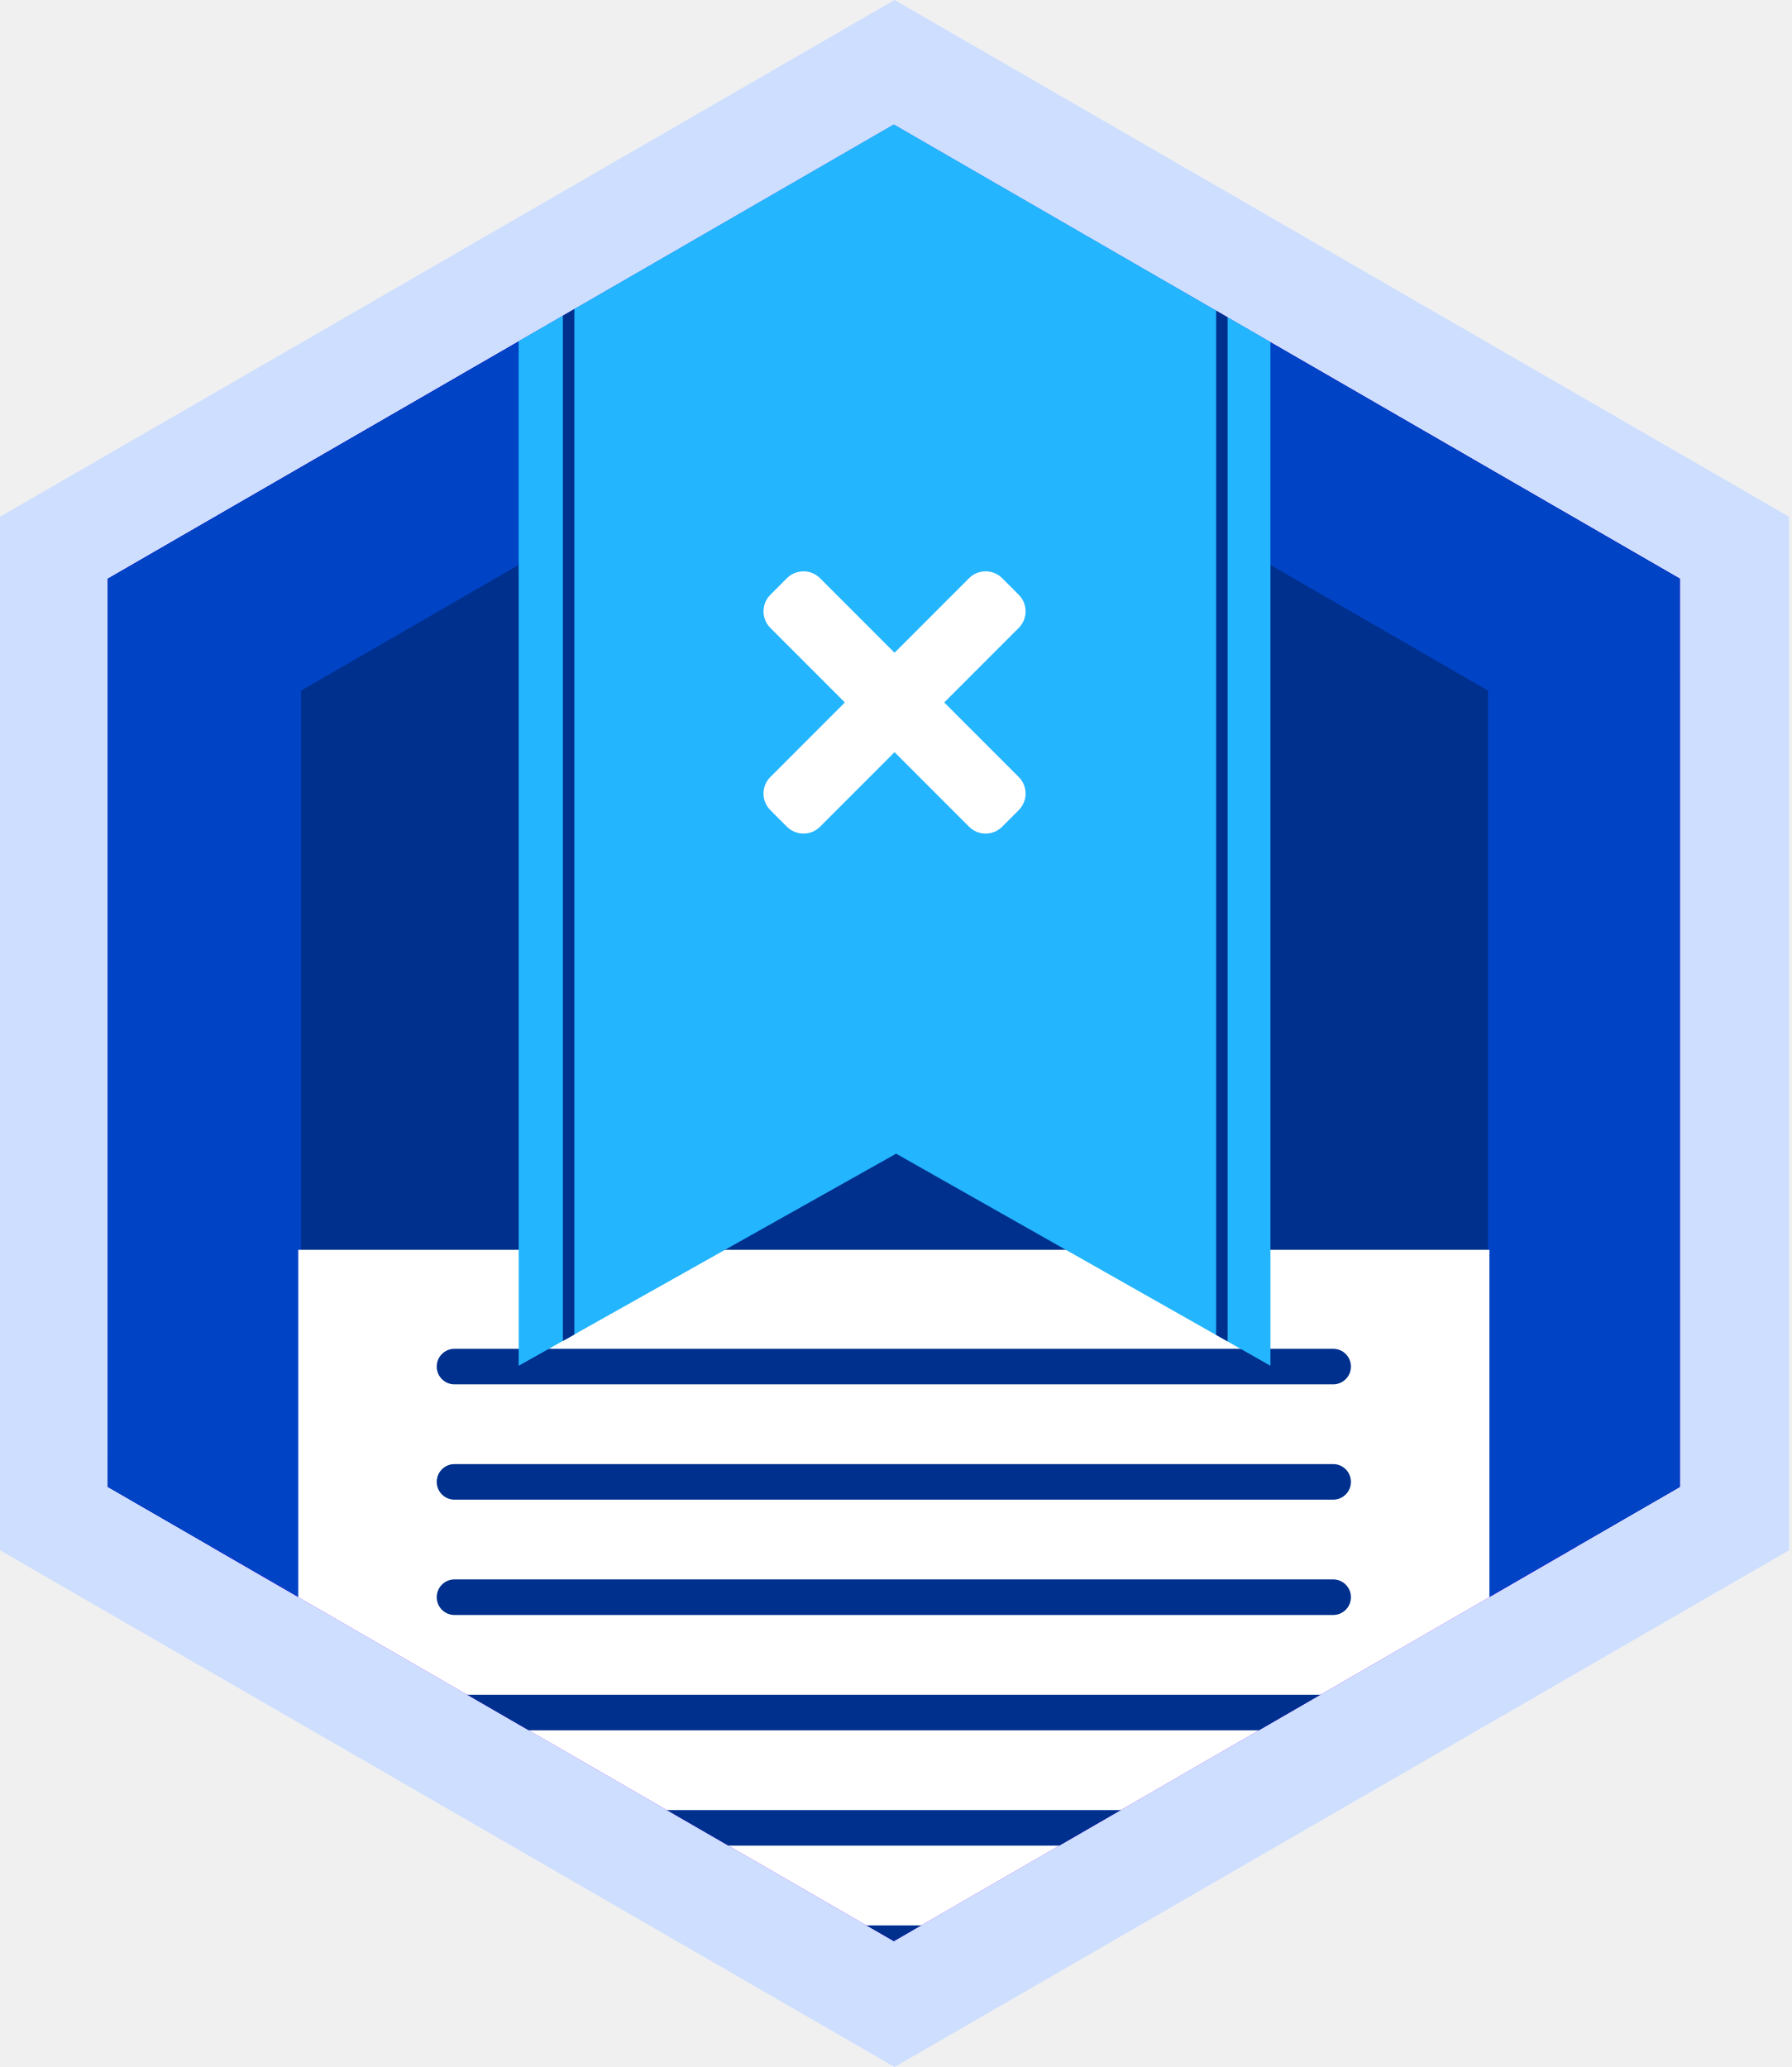
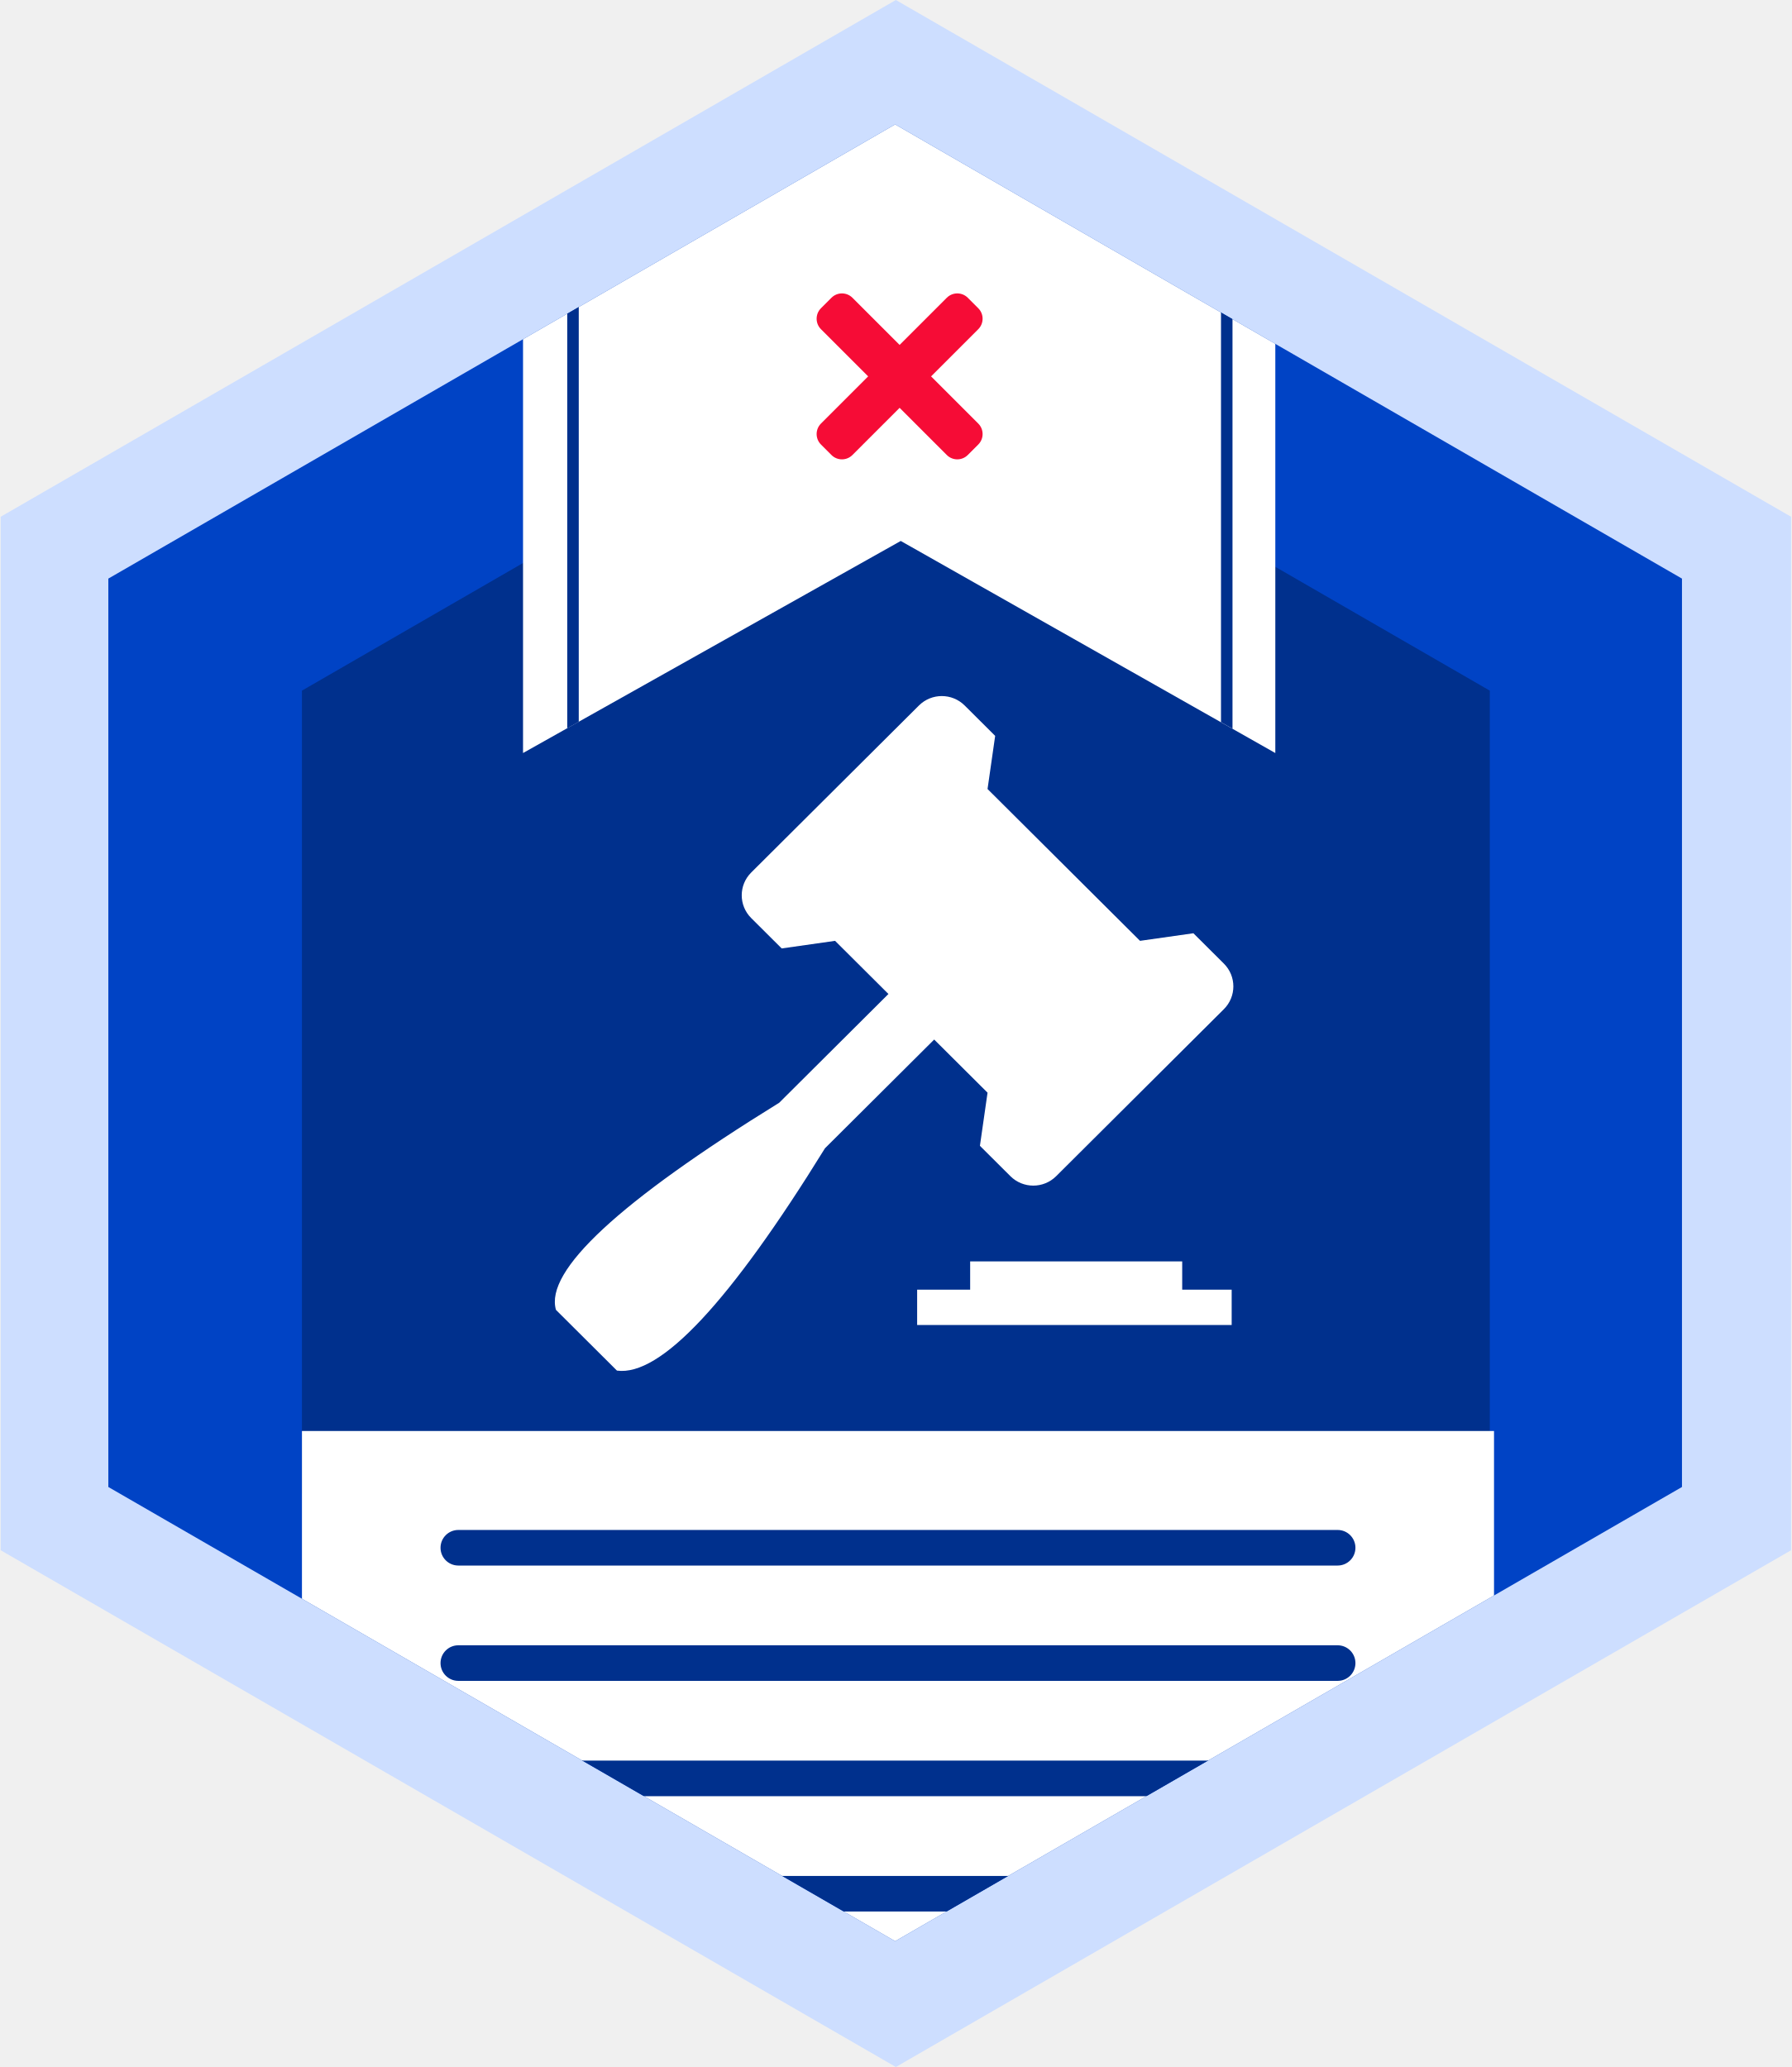
- <svg xmlns="http://www.w3.org/2000/svg" viewBox="0 0 117 135" fill="none" preserveAspectRatio="xMidYMid meet">
-   <path fill-rule="evenodd" clip-rule="evenodd" d="M58.414 0L116.827 33.75V101.25L58.414 135L0 101.25V33.75L58.414 0Z" fill="#CDDEFF" />
-   <mask id="mask0" mask-type="alpha" maskUnits="userSpaceOnUse" x="7" y="8" width="103" height="119">
-     <path d="M58.367 8.126L109.709 37.79V97.118L58.367 126.782L7.025 97.118V37.79L58.367 8.126Z" fill="white" />
-   </mask>
-   <g mask="url(#mask0)">
-     <path d="M58.367 8.126L109.709 37.79V97.118L58.367 126.782L7.025 97.118V37.79L58.367 8.126Z" fill="url(#paint0_linear)" />
-     <path d="M107.963 101.02H13.293V131.676H107.963V101.02Z" fill="#9013FE" />
-     <path fill-rule="evenodd" clip-rule="evenodd" d="M42.528 6.187L32.301 63.899H84.342L74.11 6.187H42.528Z" fill="white" fill-opacity="0.179" />
+ <svg xmlns="http://www.w3.org/2000/svg" xmlns:xlink="http://www.w3.org/1999/xlink" viewBox="0 0 507 585" version="1.1" preserveAspectRatio="xMidYMid meet">
+   <defs>
+     <polygon id="path-1" points="292.3 35.212 514.945 163.756 514.945 420.844 292.3 549.388 69.655 420.844 69.655 163.756" />
+   </defs>
+   <g id="Logos,-Icons,-Illustrations" stroke="none" stroke-width="1" fill="none" fill-rule="evenodd">
+     <g id="jurors-not-approved-copy-3" transform="translate(-39, 0)">
+       <polygon id="Polygon" fill="#CDDEFF" points="292.5 0 545.812 146.25 545.812 438.75 292.5 585 39.188 438.75 39.188 146.25" />
+       <mask id="mask-2" fill="white">
+         <use xlink:href="#path-1" />
+       </mask>
+       <use id="Mask" fill="#0043C5" xlink:href="#path-1" />
+       <polygon id="Polygon" fill="#00308D" mask="url(#mask-2)" points="292.5 98.434 460.566 195.467 460.566 422.692 292.5 486.566 124.434 422.692 124.434 195.467" />
+       <g id="Group" mask="url(#mask-2)">
+         <g transform="translate(187, -143)">
+           <polygon id="Rectangle" fill="#FFFFFF" points="-2.30215846e-12 1.70530257e-13 212.873 1.70530257e-13 212.873 356.122 106.884 296.101 -2.30215846e-12 356.122" />
+           <polygon id="Rectangle" fill="#00308D" points="12.517 48.817 15.769 48.817 15.769 347.294 12.517 349.113" />
+           <polygon id="Rectangle" fill="#00308D" points="197.504 48.817 200.756 48.817 200.756 349.239 197.504 347.398" />
+           <g id="plus-solid" stroke-width="1" fill="none" transform="translate(106.5, 249.5) rotate(-315) translate(-106.5, -249.5) translate(77, 220)">
+             <path d="M54.737,23.178 L35.854,23.178 L35.854,4.295 C35.854,1.978 33.975,0.099 31.658,0.099 L27.462,0.099 C25.145,0.099 23.265,1.978 23.265,4.295 L23.265,23.178 L4.383,23.178 C2.066,23.178 0.186,25.057 0.186,27.374 L0.186,31.57 C0.186,33.888 2.066,35.767 4.383,35.767 L23.265,35.767 L23.265,54.65 C23.265,56.967 25.145,58.846 27.462,58.846 L31.658,58.846 C33.975,58.846 35.854,56.967 35.854,54.65 L35.854,35.767 L54.737,35.767 C57.054,35.767 58.933,33.888 58.933,31.57 L58.933,27.374 C58.933,25.057 57.054,23.178 54.737,23.178 Z" id="Path" fill="#F60C36" fill-rule="nonzero" />
+           </g>
+         </g>
+       </g>
+       <g id="GAVEL" mask="url(#mask-2)" fill="#FFFFFF">
+         <g transform="translate(196, 197)">
+           <path d="M177.523,160 L177.523,168 L191.523,168 L191.523,178 L102.523,178 L102.523,168 L117.523,168 L117.523,160 L177.523,160 Z" id="Combined-Shape" />
+           <path d="M180.69,67.128 L165.589,69.276 L122.443,26.305 L124.6,11.265 L115.971,2.67 C112.397,-0.89 106.602,-0.89 103.028,2.67 L55.567,49.939 C51.992,53.499 51.992,59.271 55.567,62.83 L64.196,71.425 L79.297,69.276 L94.398,84.316 L63.493,115.097 C18.168,143.106 -2.89,162.647 0.318,173.719 L17.577,190.908 C29.875,192.574 49.495,171.601 76.437,127.988 L107.342,97.208 L122.443,112.248 L120.286,127.288 L128.915,135.882 C132.49,139.442 138.285,139.442 141.859,135.882 L189.319,88.613 C192.894,85.054 192.894,79.282 189.319,75.722 L180.69,67.128 Z" id="Path" />
+         </g>
+       </g>
+       <g id="PAPER" mask="url(#mask-2)">
+         <g transform="translate(124.4425, 405)">
+           <rect id="Rectangle" fill="#FFFFFF" x="0" y="0" width="337.315" height="190" />
+           <path d="M293.067,191.2 C295.848,191.2 298.102,193.454 298.102,196.234 C298.102,199.015 295.848,201.269 293.067,201.269 L44.248,201.269 C41.467,201.269 39.213,199.015 39.213,196.234 C39.213,193.454 41.467,191.2 44.248,191.2 L293.067,191.2 Z M293.067,158.562 C295.848,158.562 298.102,160.816 298.102,163.596 C298.102,166.377 295.848,168.631 293.067,168.631 L44.248,168.631 C41.467,168.631 39.213,166.377 39.213,163.596 C39.213,160.816 41.467,158.562 44.248,158.562 L293.067,158.562 Z M293.067,125.924 C295.848,125.924 298.102,128.178 298.102,130.958 C298.102,133.739 295.848,135.993 293.067,135.993 L44.248,135.993 C41.467,135.993 39.213,133.739 39.213,130.958 C39.213,128.178 41.467,125.924 44.248,125.924 L293.067,125.924 Z M293.067,93.286 C295.848,93.286 298.102,95.54 298.102,98.32 C298.102,101.101 295.848,103.355 293.067,103.355 L44.248,103.355 C41.467,103.355 39.213,101.101 39.213,98.32 C39.213,95.54 41.467,93.286 44.248,93.286 L293.067,93.286 Z M293.067,60.648 C295.848,60.648 298.102,62.902 298.102,65.682 C298.102,68.463 295.848,70.717 293.067,70.717 L44.248,70.717 C41.467,70.717 39.213,68.463 39.213,65.682 C39.213,62.902 41.467,60.648 44.248,60.648 L293.067,60.648 Z M293.067,28.01 C295.848,28.01 298.102,30.264 298.102,33.044 C298.102,35.825 295.848,38.079 293.067,38.079 L44.248,38.079 C41.467,38.079 39.213,35.825 39.213,33.044 C39.213,30.264 41.467,28.01 44.248,28.01 L293.067,28.01 Z" id="Combined-Shape" fill="#00308D" />
+         </g>
+       </g>
+     </g>
  </g>
-   <mask id="mask1" mask-type="alpha" maskUnits="userSpaceOnUse" x="7" y="8" width="103" height="119">
-     <path d="M58.367 8.126L109.709 37.79V97.118L58.367 126.782L7.025 97.118V37.79L58.367 8.126Z" fill="white" />
-   </mask>
-   <g mask="url(#mask1)">
-     <path d="M58.367 8.126L109.709 37.79V97.118L58.367 126.782L7.025 97.118V37.79L58.367 8.126Z" fill="#0043C5" />
-     <path fill-rule="evenodd" clip-rule="evenodd" d="M58.413 22.715L97.169 45.107V89.892L58.413 112.284L19.657 89.892V45.107L58.413 22.715Z" fill="#00308D" />
-     <path d="M97.26 81.628H19.476V174.706H97.26V81.628Z" fill="white" />
-     <path d="M87.056 95.623H29.679C29.037 95.623 28.518 96.143 28.518 96.785C28.518 97.427 29.037 97.947 29.679 97.947H87.056C87.697 97.947 88.217 97.427 88.217 96.785C88.217 96.143 87.697 95.623 87.056 95.623Z" fill="#00308D" />
-     <path d="M87.056 88.092H29.679C29.037 88.092 28.518 88.612 28.518 89.254C28.518 89.895 29.037 90.415 29.679 90.415H87.056C87.697 90.415 88.217 89.895 88.217 89.254C88.217 88.612 87.697 88.092 87.056 88.092Z" fill="#00308D" />
-     <path d="M87.056 103.155H29.679C29.037 103.155 28.518 103.675 28.518 104.317C28.518 104.959 29.037 105.479 29.679 105.479H87.056C87.697 105.479 88.217 104.959 88.217 104.317C88.217 103.675 87.697 103.155 87.056 103.155Z" fill="#00308D" />
-     <path d="M87.056 110.688H29.679C29.037 110.688 28.518 111.208 28.518 111.849C28.518 112.491 29.037 113.011 29.679 113.011H87.056C87.697 113.011 88.217 112.491 88.217 111.849C88.217 111.208 87.697 110.688 87.056 110.688Z" fill="#00308D" />
-     <path d="M87.056 118.219H29.679C29.037 118.219 28.518 118.739 28.518 119.381C28.518 120.022 29.037 120.542 29.679 120.542H87.056C87.697 120.542 88.217 120.022 88.217 119.381C88.217 118.739 87.697 118.219 87.056 118.219Z" fill="#00308D" />
-     <path d="M87.056 125.751H29.679C29.037 125.751 28.518 126.271 28.518 126.913C28.518 127.554 29.037 128.075 29.679 128.075H87.056C87.697 128.075 88.217 127.554 88.217 126.913C88.217 126.271 87.697 125.751 87.056 125.751Z" fill="#00308D" />
-     <path fill-rule="evenodd" clip-rule="evenodd" d="M33.87 7.018H82.959V89.2L58.517 75.349L33.87 89.2V7.018Z" fill="#24B5FF" />
-     <path fill-rule="evenodd" clip-rule="evenodd" d="M36.756 18.283H37.506V87.162L36.756 87.582V18.283Z" fill="#00308D" />
-     <path fill-rule="evenodd" clip-rule="evenodd" d="M79.414 18.283H80.164V87.612L79.414 87.187V18.283Z" fill="#00308D" />
-   </g>
-   <path d="M66.523 50.748L61.658 45.879L66.523 41.01C67.12 40.412 67.12 39.443 66.523 38.846L65.442 37.764C64.845 37.166 63.877 37.166 63.279 37.764L58.414 42.633L53.549 37.764C52.952 37.166 51.983 37.166 51.386 37.764L50.305 38.846C49.708 39.443 49.708 40.412 50.305 41.01L55.17 45.879L50.305 50.748C49.708 51.345 49.708 52.314 50.305 52.912L51.386 53.994C51.983 54.591 52.952 54.591 53.549 53.994L58.414 49.125L63.279 53.994C63.877 54.591 64.845 54.591 65.442 53.994L66.523 52.912C67.12 52.314 67.12 51.345 66.523 50.748Z" fill="white" />
-   <defs>
-     <linearGradient id="paint0_linear" x1="58.367" y1="8.126" x2="58.367" y2="126.782" gradientUnits="userSpaceOnUse">
-       <stop stop-color="#8400DB" />
-       <stop offset="1" stop-color="#4D00B4" />
-     </linearGradient>
-   </defs>
</svg>
